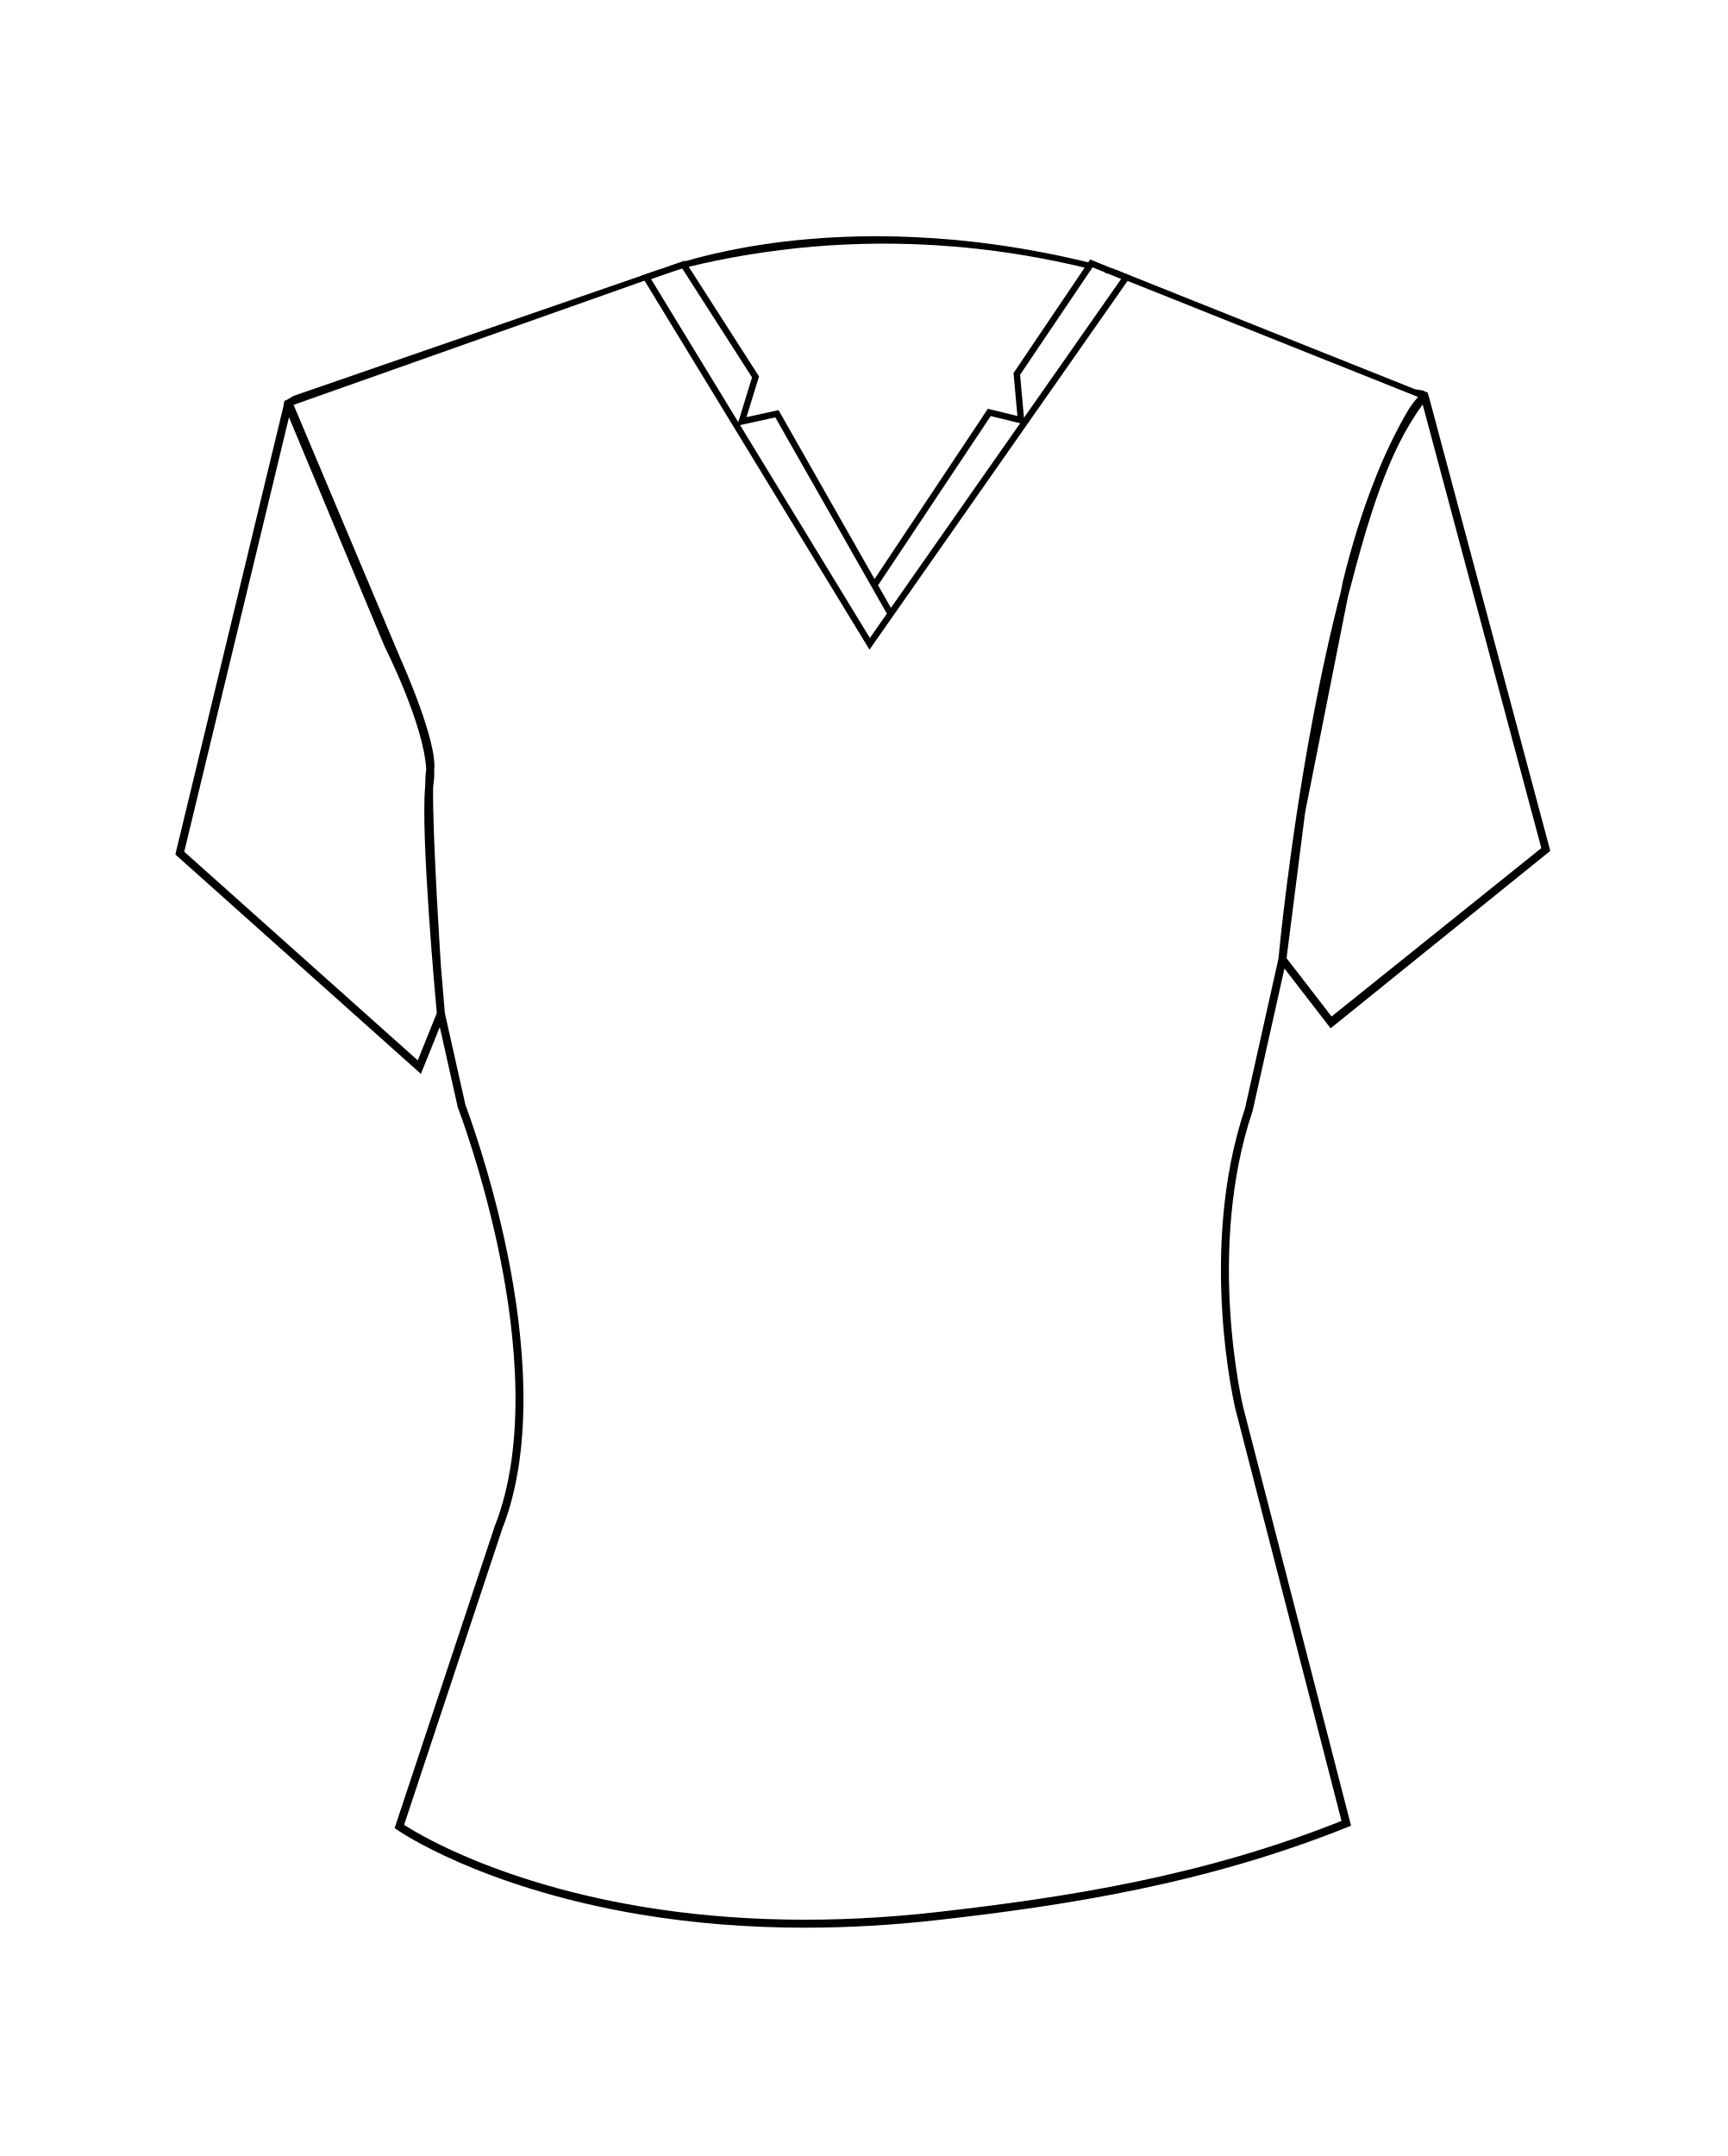
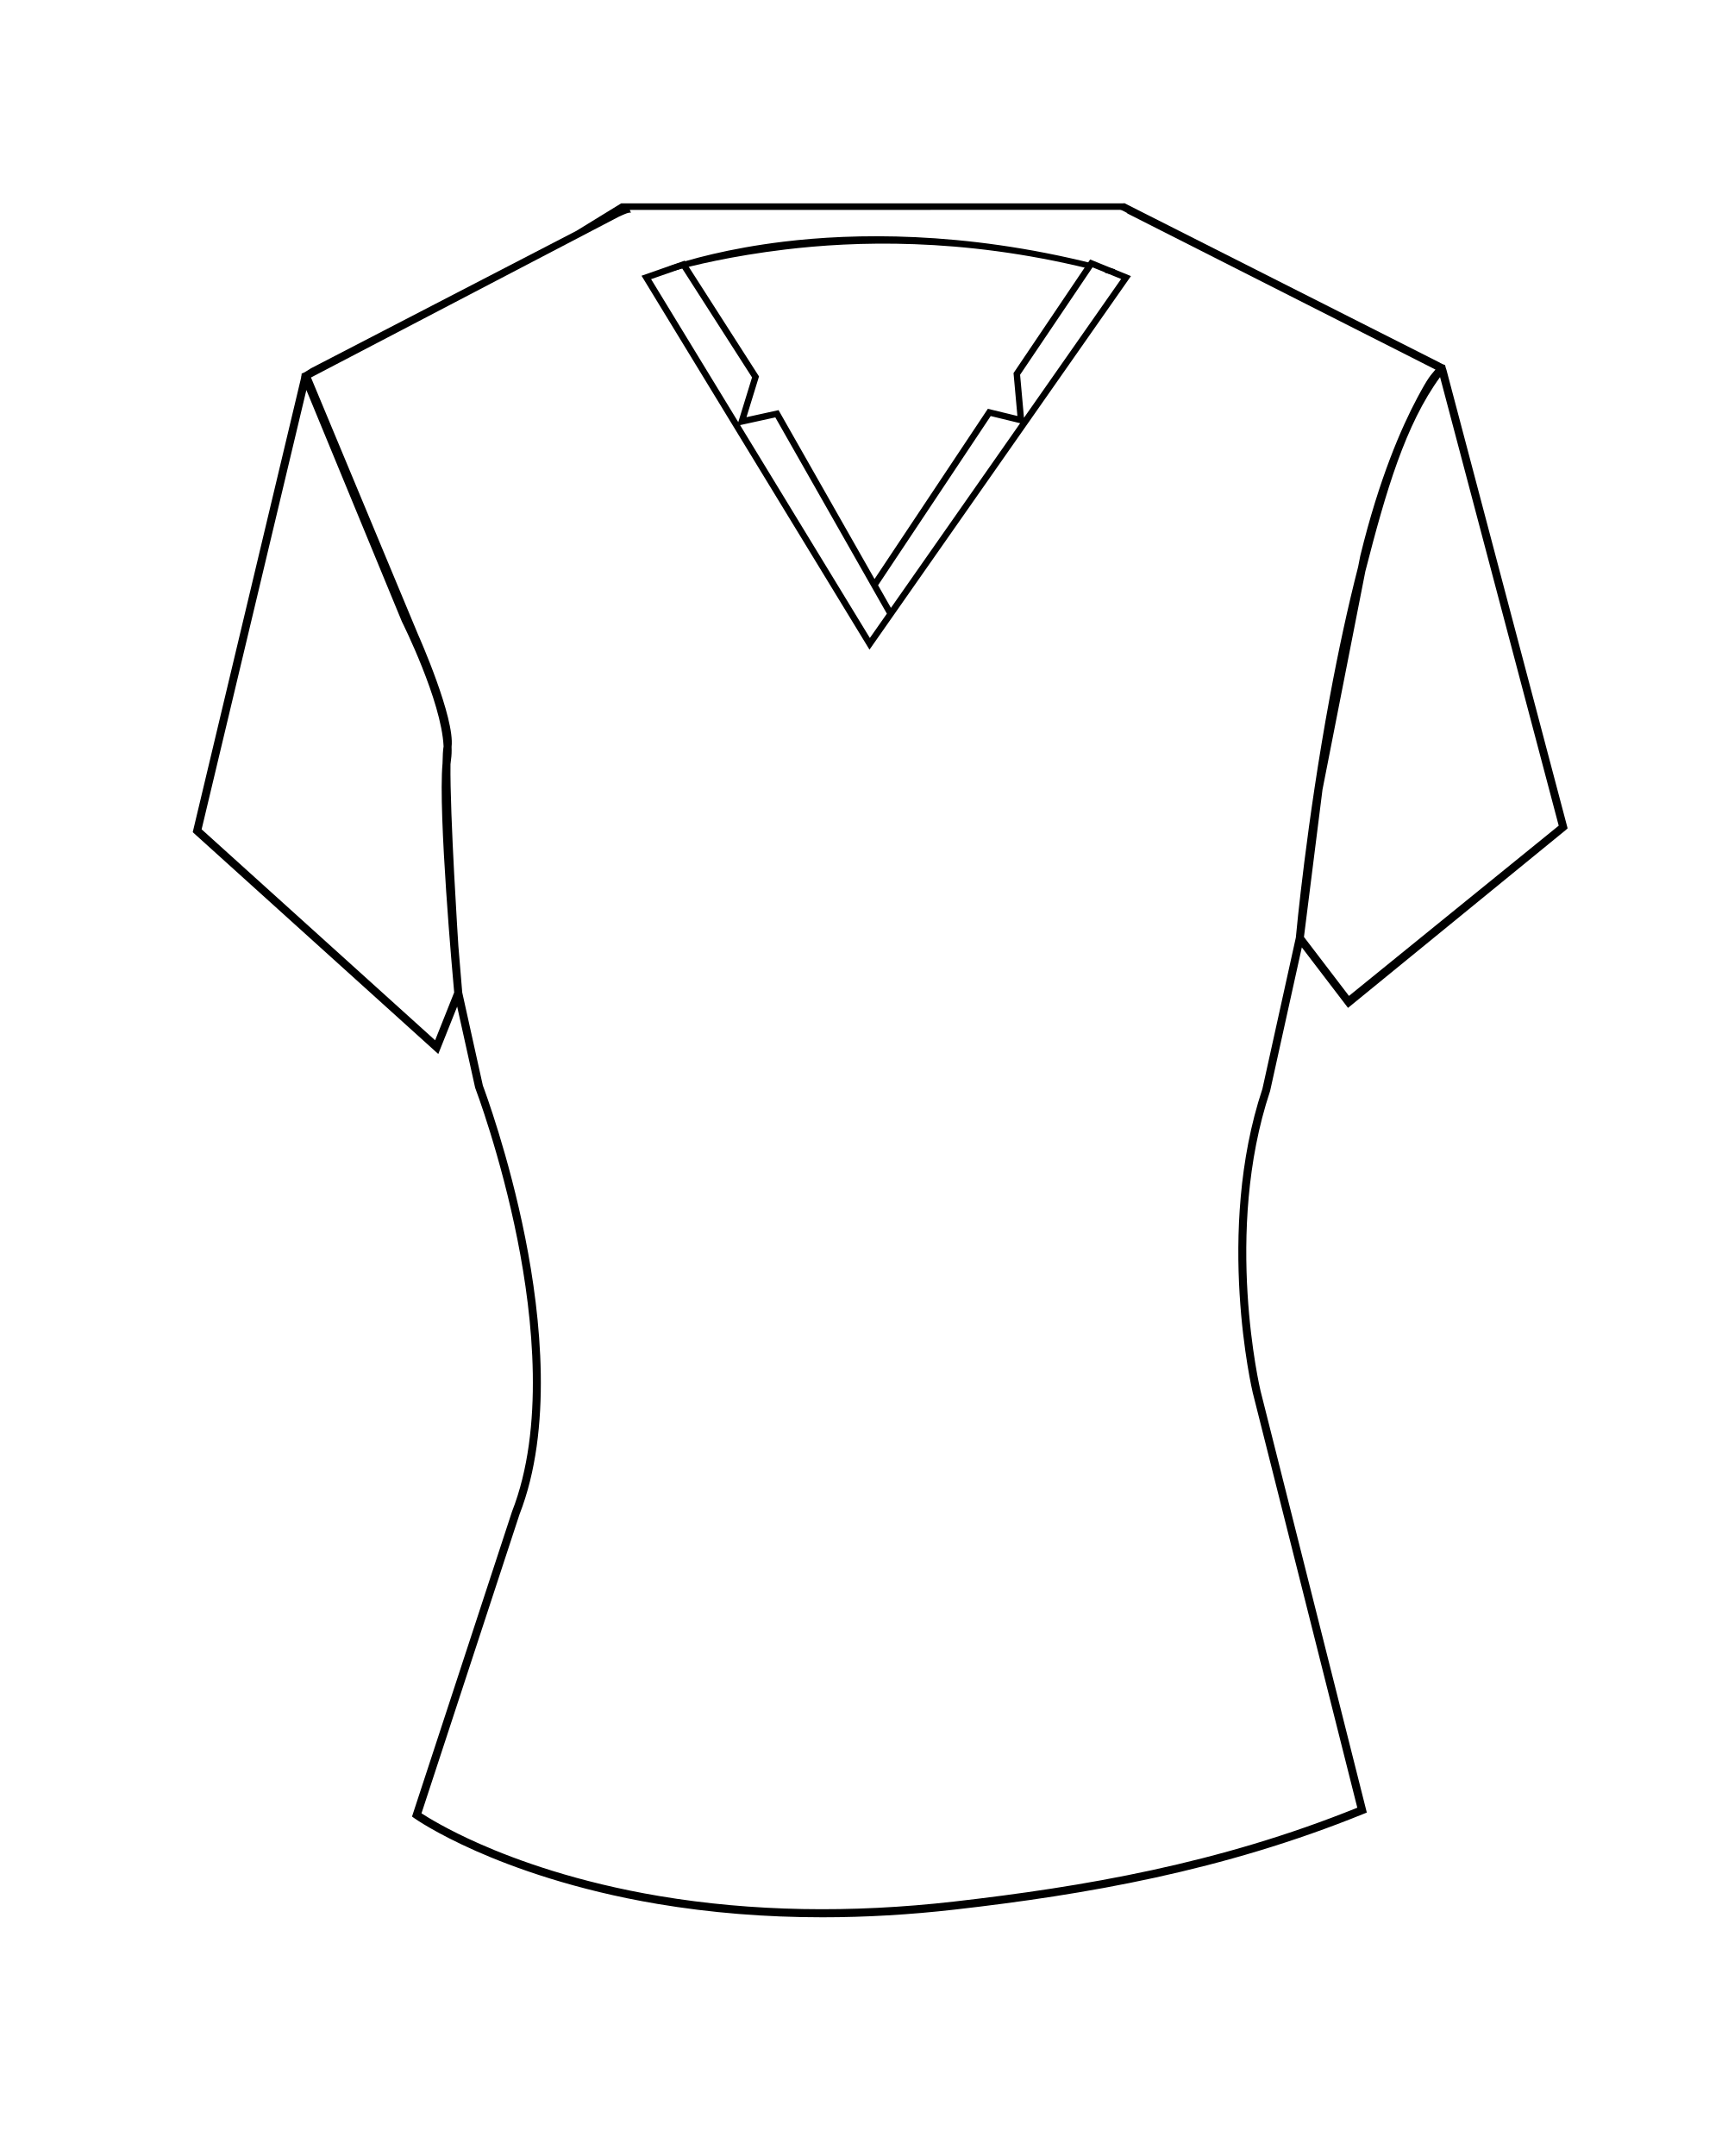
<svg xmlns="http://www.w3.org/2000/svg" id="Base_camisa" version="1.1" viewBox="0 0 1082 1350">
  <g id="mariposa-base-sin-bolsillos">
-     <path d="M784.511,695.362l19.87-88.93,28.92,37.45,136.45-110.19,1.08-1.01-75.85-283.82c-.34-.92-.63-1.85-.83-2.81-.01-.06-.01-.13,0-.19-1.03-.39-2.05-.8-3.02-1.32-.06-.03-.11-.08-5.04-.83l-187.975-75.103-2.17,3.22,192.115,76.733c-3.08,3.8-4.08,3.94-11.45,17.64-9.72,18.05-23.79,49.66-35.63,97.76l-1.36,6.83c-6.32,24.35-12.28,51.42-17.85,81.18-14.38,76.84-20.79,144.52-21.14,148.32l-20.94,93.72c-29.82,88.63-6.26,187.28-6.01,188.31l66.44,257.86c-87.03,34.77-172.93,48-253.39,57.1-64.84,7.33-126.96,6.19-184.63-3.38-51.3-8.52-89.5-22.27-112.52-32.31-20.06-8.75-32.39-16.28-36.51-18.93l61.38-185.12c20.85-52.73,13.47-122.21,3.6-171.22-10.31-51.19-25.41-91.35-26.55-94.36l-12.92-57.66-2.41-28.7c-.06-.93-5.37-81.43-4.94-112.62.1-1.07.21-2.06.34-2.93.36-2.41.45-5.04.34-7.85,2.13-17.88-20.12-67.61-21.06-69.69l-66.99-159.01,230.878-81.694-1.782-3.093-229.426,79.287c-.04.07-.09.13-.18.17-1.73.96-3.3,2.24-5.19,2.86h-.12c-.03.78-.15,1.54-.39,2.28l.07.16-67.9,281.58,153.77,137.37,11.83-29.35,11.24,50.16.11.35c.16.41,15.82,41.23,26.4,93.8,9.73,48.34,17.04,116.8-3.39,168.38l-62.64,188.9,1.53,1.07c.53.37,13.37,9.27,38.65,20.32,23.25,10.16,61.84,24.09,113.62,32.72,33.06,5.51,67.57,8.27,103.2,8.27,27.03,0,54.71-1.59,82.9-4.77,81.61-9.2,168.74-22.83,257-58.27l2.05-.82-67.55-262.09c-.24-.97-23.47-98.35,5.94-185.61l.04-.12h-.01,0ZM817.321,508.762l26.86-135.29c12.92-49.82,25.04-90.69,46.77-120.19l74.3,277.77-131.35,105.43-28.19-36.51,11.61-91.21h0ZM261.611,663.952l-146.23-130.63,65.6-272.03,59.81,143.37.08.17c.27.53,24.7,48.91,26.04,77.05-.01.08-.01.16-.03.24-.36,2.17-.55,5.79-.63,10.43-2.81,30.9,6.4,132.1,7.3,141.78l-11.94,29.64v-.02h0Z" />
+     <path d="M795.4,683.14l19.87-89.92,28.92,37.87,136.45-111.42,1.08-1.02-75.85-286.98c-.34-.93-.63-1.87-.83-2.84-.01-.06-.01-.13,0-.19-1.03-.39-2.05-.81-3.02-1.33-.06-.03-.11-.08-.15-.14l-197.88-100.04-.13.22h-314.87l-28,17.19-166.57,86.25c-.04.07-.09.13-.18.17-1.73.97-3.3,2.26-5.19,2.89h-.12c-.03.79-.15,1.56-.39,2.31l.07.16-67.91,284.75,153.77,138.9,11.83-29.68,11.24,50.72.11.35c.16.41,15.82,41.69,26.4,94.84,9.73,48.88,17.04,118.1-3.39,170.26l-62.64,191,1.53,1.08c.53.37,13.37,9.37,38.65,20.55,23.25,10.27,61.84,24.36,113.62,33.08,33.06,5.57,67.57,8.36,103.2,8.36,27.03,0,54.71-1.61,82.9-4.82,81.61-9.3,167.74-24.1,256-59.93l2.05-.83-66.55-264c-.24-.98-23.47-99.45,5.94-187.68l.04-.12h0ZM976.14,517l-131.35,106.6-28.19-36.92,11.61-92.23,26.86-136.8c12.93-50.38,25.04-91.7,46.77-121.53l74.3,280.86h0ZM272.5,651.38l-146.23-132.09,65.59-275.07,59.81,144.97.08.17c.27.54,24.7,49.45,26.04,77.91v.12c-.38,2.18-.58,5.88-.66,10.67-2.81,31.24,6.4,133.57,7.3,143.36l-11.94,29.97h0ZM784.57,872.19l65.44,259.72c-87.03,35.16-171.93,49.55-252.39,58.75-64.84,7.41-126.96,6.26-184.63-3.42-51.3-8.61-89.5-22.52-112.52-32.67-20.06-8.85-32.39-16.46-36.51-19.14l61.38-187.18c20.85-53.32,13.47-123.57,3.6-173.13-10.31-51.76-25.41-92.37-26.55-95.41l-12.92-58.3-2.41-29.02c-.06-.94-5.37-82.34-4.94-113.87.1-1.08.21-2.08.34-2.96.36-2.44.45-5.1.34-7.94,2.13-18.08-20.12-68.36-21.06-70.47l-66.99-160.78,193.24-100.91.03.04c1.1-.49,5.64-2.8,7.09-2.3.92.32-.86-.43,0,0l-.7-1.77,307.11-.02h0c1.67.19,4.48,2.24,4.19,1.79l.29.46,192.95,97.74c-3.08,3.84-4.08,3.98-11.45,17.84-9.72,18.25-23.79,50.21-35.63,98.85l-1.36,6.91c-6.32,24.62-12.28,51.99-17.85,82.08-14.38,77.7-20.79,146.13-21.14,149.97l-20.94,94.76c-29.82,89.62-6.26,189.37-6.01,190.41v-.02h0Z" />
    <path d="M682.518,167.96c.599-1.157,1.603-1.946,2.539-2.803-82.518-20.679-150.682-19.101-194.159-13.856-35.037,4.227-59.88,11.414-71.602,15.333.793.941,1.446,1.975,1.959,3.096,12.254-3.432,36.842-9.453,70.462-13.492,42.709-5.128,109.716-7.801,190.651,12.094.039-.128.088-.253.15-.372h0Z" />
    <path d="M691.53,166.812c.202,1.33.415,2.66.524,3.999,1.721.456,3.438.904,5.171,1.38l1.086-3.566c-2.273-.625-4.529-1.222-6.781-1.813Z" />
    <polyline points="547.183 366.915 619.541 258.242 639.391 263.071 636.777 234.134 683.452 164.927 705.18 173.779 544.635 403.129 404.755 173.729 428.008 165.604 473.147 236.012 464.564 263.909 486.56 259.081 557.913 384.62" fill="none" stroke="#000" stroke-miterlimit="10" stroke-width="4" />
  </g>
</svg>
